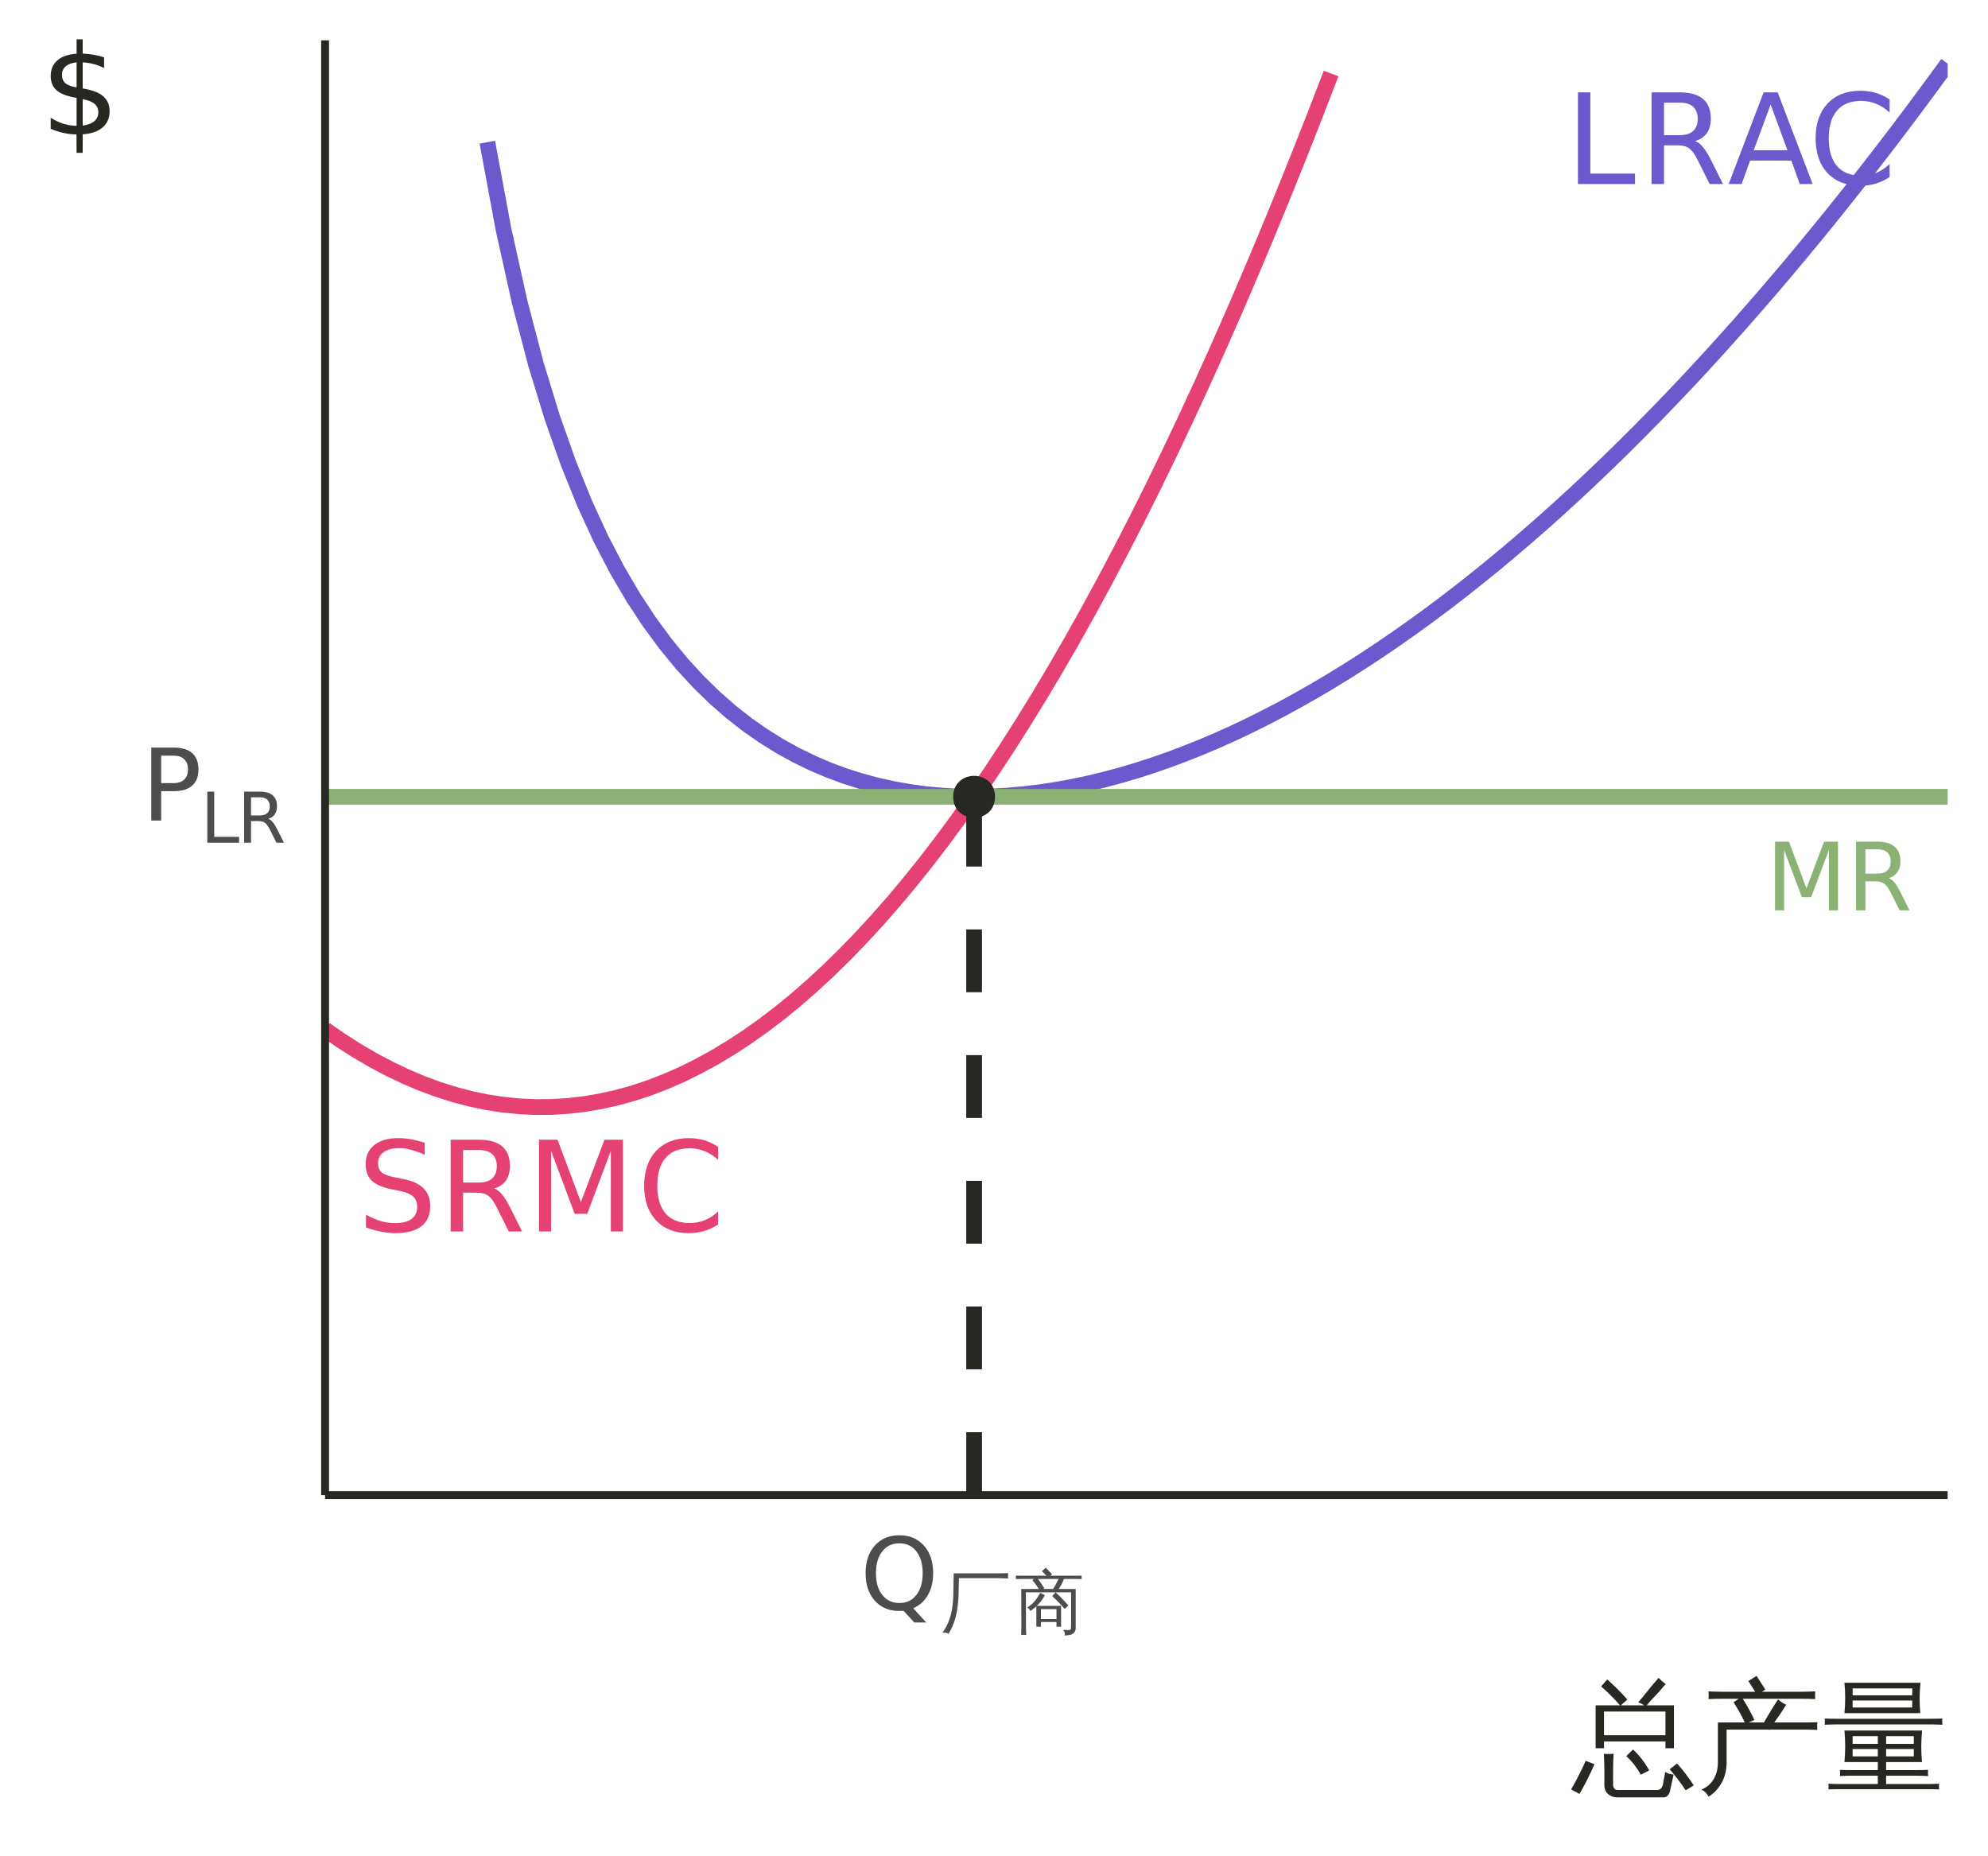
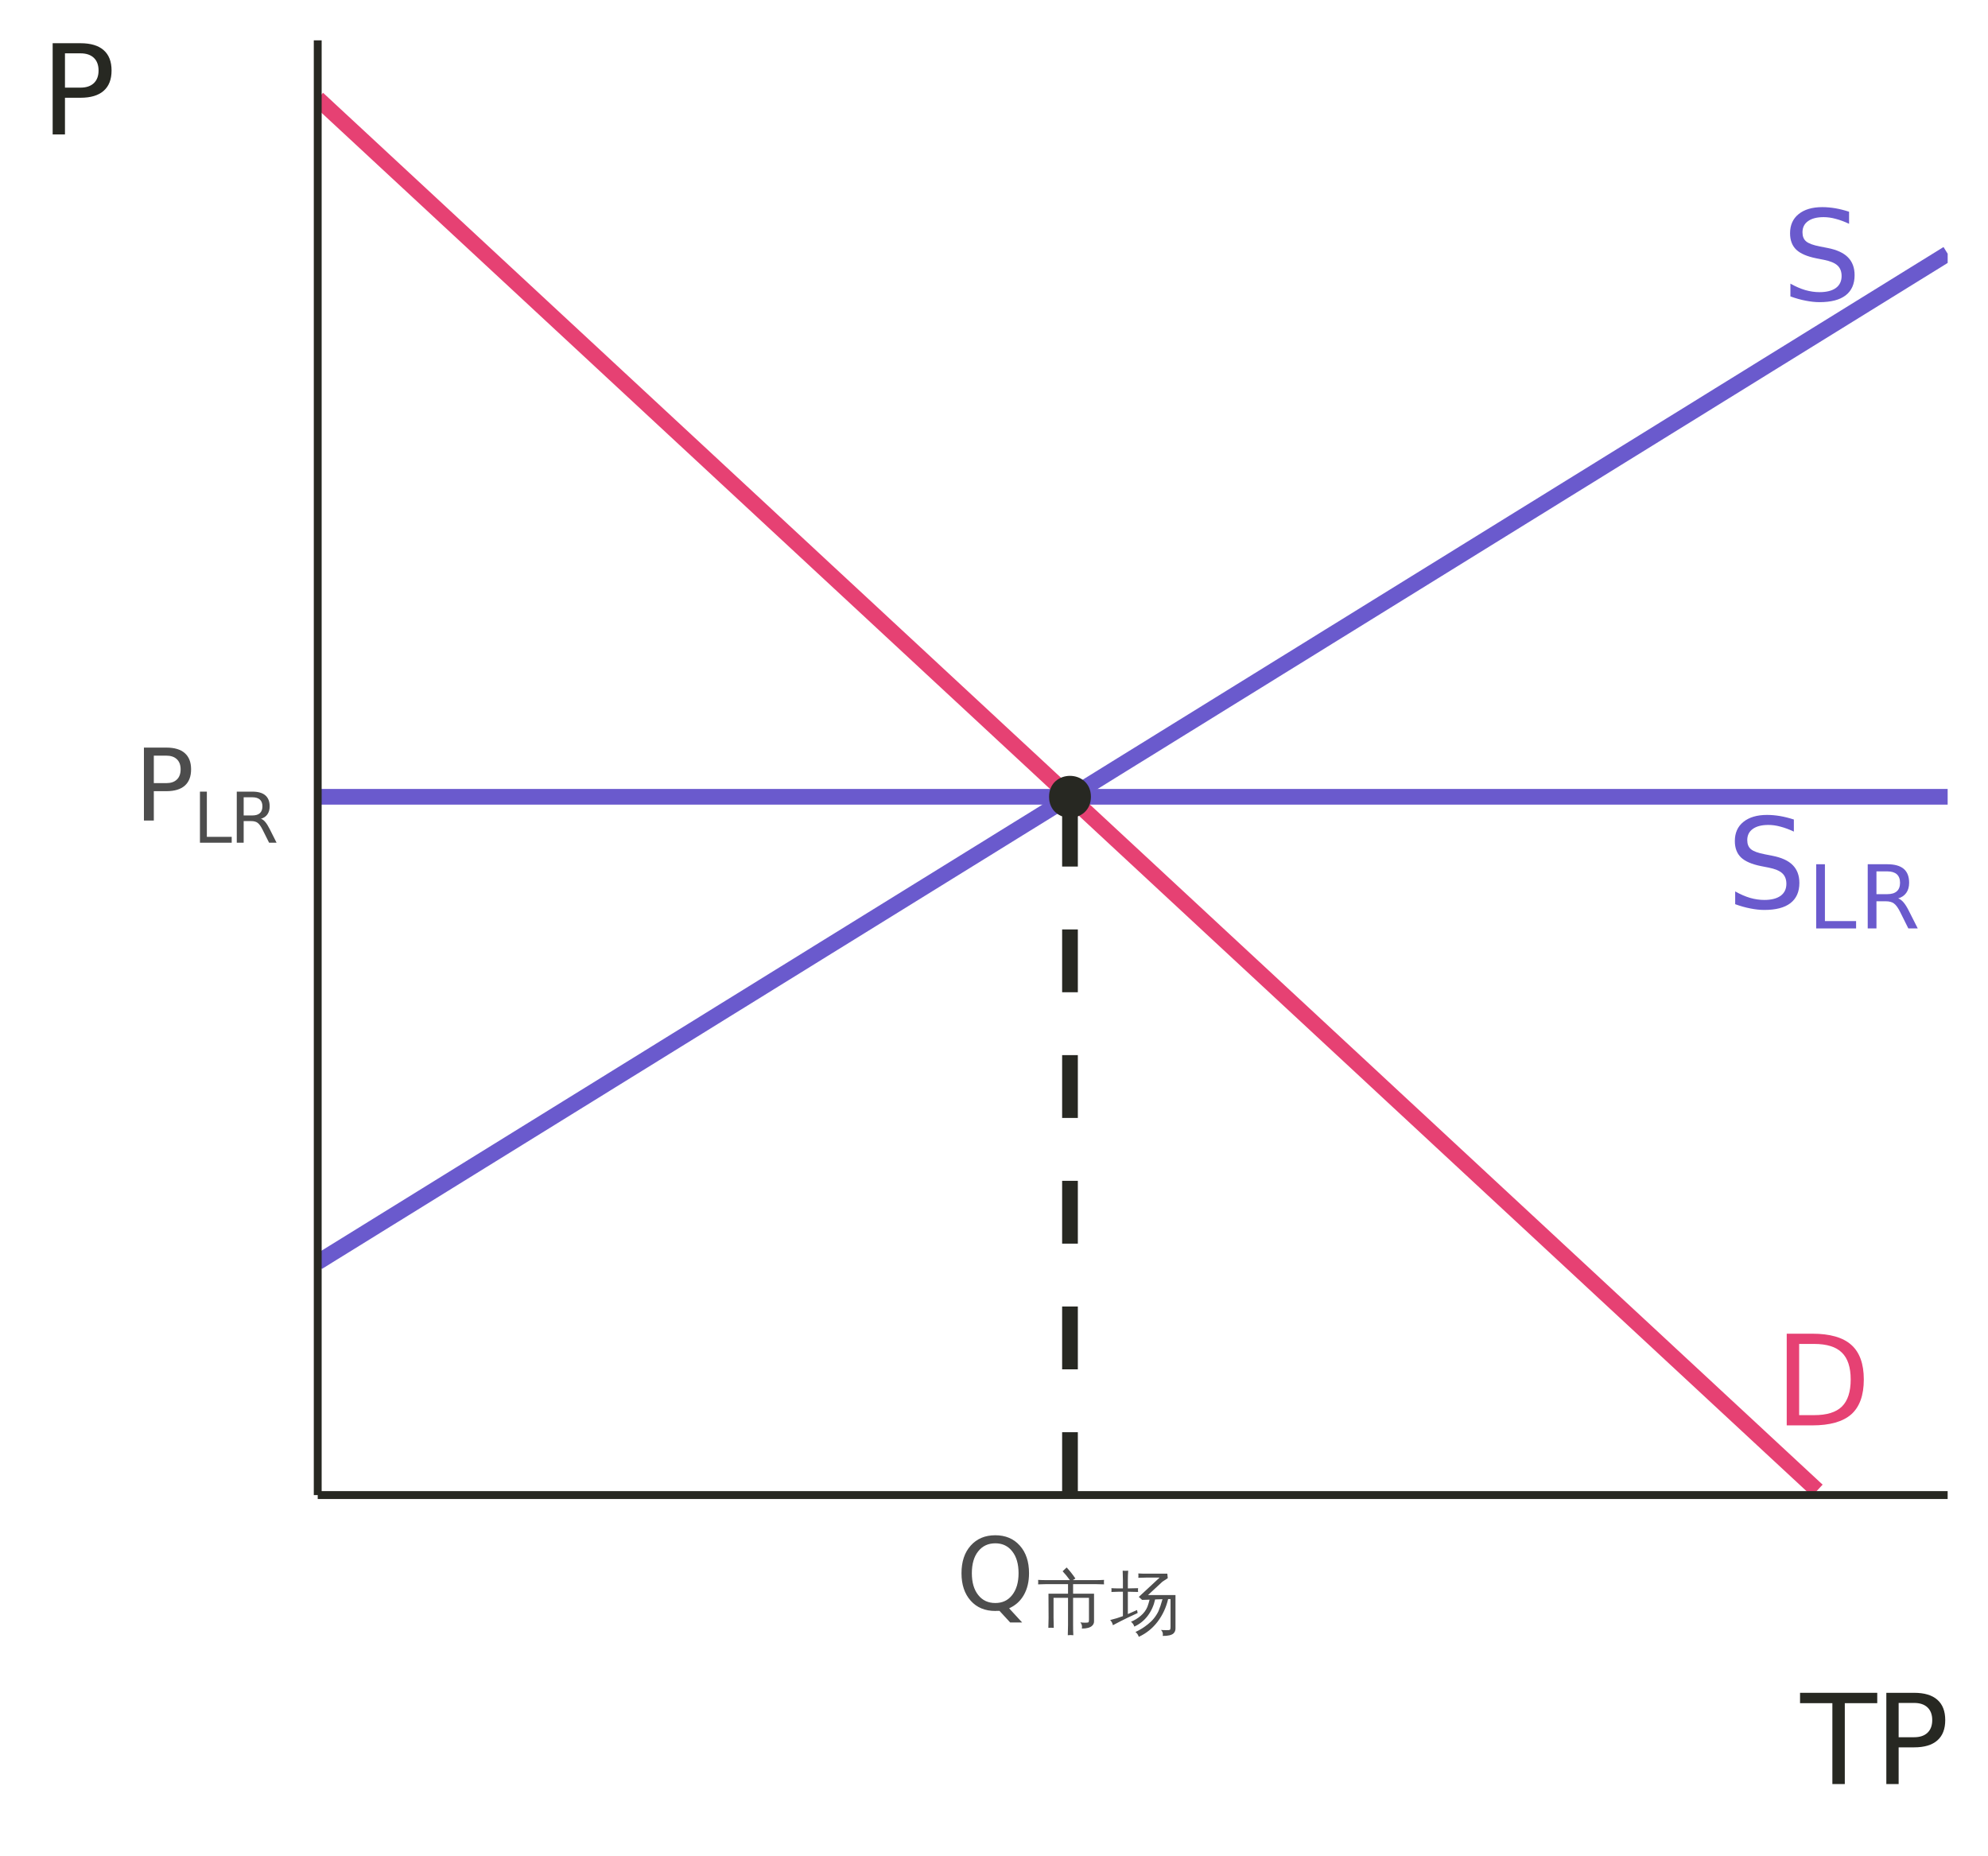
<svg xmlns="http://www.w3.org/2000/svg" xmlns:xlink="http://www.w3.org/1999/xlink" width="270" height="252" viewBox="0 0 270 252">
  <defs>
    <g>
      <g id="glyph-0-0">
        <path d="M 0.844 3.016 L 0.844 -12.047 L 9.391 -12.047 L 9.391 3.016 Z M 1.812 2.062 L 8.438 2.062 L 8.438 -11.078 L 1.812 -11.078 Z M 1.812 2.062 " />
      </g>
      <g id="glyph-0-1">
-         <path d="M 1.672 -12.453 L 3.359 -12.453 L 3.359 -1.422 L 9.422 -1.422 L 9.422 0 L 1.672 0 Z M 1.672 -12.453 " />
+         <path d="M 9.141 -12.047 L 9.141 -10.406 C 8.504 -10.707 7.898 -10.93 7.328 -11.078 C 6.766 -11.234 6.219 -11.312 5.688 -11.312 C 4.77 -11.312 4.062 -11.129 3.562 -10.766 C 3.062 -10.41 2.812 -9.906 2.812 -9.25 C 2.812 -8.707 2.977 -8.297 3.312 -8.016 C 3.645 -7.734 4.27 -7.504 5.188 -7.328 L 6.219 -7.125 C 7.469 -6.883 8.391 -6.461 8.984 -5.859 C 9.586 -5.254 9.891 -4.445 9.891 -3.438 C 9.891 -2.227 9.484 -1.312 8.672 -0.688 C 7.867 -0.07 6.688 0.234 5.125 0.234 C 4.531 0.234 3.898 0.164 3.234 0.031 C 2.578 -0.094 1.891 -0.285 1.172 -0.547 L 1.172 -2.281 C 1.859 -1.895 2.531 -1.602 3.188 -1.406 C 3.844 -1.219 4.488 -1.125 5.125 -1.125 C 6.082 -1.125 6.82 -1.312 7.344 -1.688 C 7.863 -2.07 8.125 -2.613 8.125 -3.312 C 8.125 -3.926 7.938 -4.406 7.562 -4.75 C 7.188 -5.094 6.57 -5.348 5.719 -5.516 L 4.688 -5.719 C 3.438 -5.969 2.531 -6.359 1.969 -6.891 C 1.406 -7.43 1.125 -8.176 1.125 -9.125 C 1.125 -10.227 1.508 -11.094 2.281 -11.719 C 3.062 -12.352 4.133 -12.672 5.5 -12.672 C 6.082 -12.672 6.676 -12.617 7.281 -12.516 C 7.883 -12.41 8.504 -12.254 9.141 -12.047 Z M 9.141 -12.047 " />
      </g>
      <g id="glyph-0-2">
-         <path d="M 7.578 -5.844 C 7.941 -5.719 8.289 -5.453 8.625 -5.047 C 8.969 -4.648 9.316 -4.102 9.672 -3.406 L 11.375 0 L 9.562 0 L 7.969 -3.188 C 7.562 -4.02 7.164 -4.57 6.781 -4.844 C 6.395 -5.125 5.863 -5.266 5.188 -5.266 L 3.359 -5.266 L 3.359 0 L 1.672 0 L 1.672 -12.453 L 5.484 -12.453 C 6.898 -12.453 7.957 -12.156 8.656 -11.562 C 9.363 -10.969 9.719 -10.066 9.719 -8.859 C 9.719 -8.078 9.535 -7.426 9.172 -6.906 C 8.805 -6.395 8.273 -6.039 7.578 -5.844 Z M 3.359 -11.062 L 3.359 -6.641 L 5.484 -6.641 C 6.297 -6.641 6.906 -6.828 7.312 -7.203 C 7.727 -7.578 7.938 -8.129 7.938 -8.859 C 7.938 -9.586 7.727 -10.133 7.312 -10.5 C 6.906 -10.875 6.297 -11.062 5.484 -11.062 Z M 3.359 -11.062 " />
-       </g>
-       <g id="glyph-0-3">
-         <path d="M 5.844 -10.797 L 3.547 -4.594 L 8.125 -4.594 Z M 4.891 -12.453 L 6.797 -12.453 L 11.547 0 L 9.797 0 L 8.656 -3.188 L 3.047 -3.188 L 1.906 0 L 0.141 0 Z M 4.891 -12.453 " />
-       </g>
-       <g id="glyph-0-4">
-         <path d="M 11 -11.484 L 11 -9.719 C 10.438 -10.238 9.832 -10.629 9.188 -10.891 C 8.539 -11.16 7.859 -11.297 7.141 -11.297 C 5.711 -11.297 4.617 -10.859 3.859 -9.984 C 3.109 -9.117 2.734 -7.863 2.734 -6.219 C 2.734 -4.57 3.109 -3.312 3.859 -2.438 C 4.617 -1.57 5.711 -1.141 7.141 -1.141 C 7.859 -1.141 8.539 -1.27 9.188 -1.531 C 9.832 -1.789 10.438 -2.188 11 -2.719 L 11 -0.953 C 10.406 -0.555 9.781 -0.258 9.125 -0.062 C 8.469 0.133 7.77 0.234 7.031 0.234 C 5.156 0.234 3.672 -0.336 2.578 -1.484 C 1.492 -2.641 0.953 -4.219 0.953 -6.219 C 0.953 -8.219 1.492 -9.789 2.578 -10.938 C 3.672 -12.094 5.156 -12.672 7.031 -12.672 C 7.781 -12.672 8.484 -12.57 9.141 -12.375 C 9.797 -12.176 10.414 -11.879 11 -11.484 Z M 11 -11.484 " />
-       </g>
-       <g id="glyph-0-5">
-         <path d="M 9.141 -12.047 L 9.141 -10.406 C 8.504 -10.707 7.898 -10.93 7.328 -11.078 C 6.766 -11.234 6.219 -11.312 5.688 -11.312 C 4.77 -11.312 4.062 -11.129 3.562 -10.766 C 3.062 -10.41 2.812 -9.906 2.812 -9.25 C 2.812 -8.707 2.977 -8.297 3.312 -8.016 C 3.645 -7.734 4.27 -7.504 5.188 -7.328 L 6.219 -7.125 C 7.469 -6.883 8.391 -6.461 8.984 -5.859 C 9.586 -5.254 9.891 -4.445 9.891 -3.438 C 9.891 -2.227 9.484 -1.312 8.672 -0.688 C 7.867 -0.07 6.688 0.234 5.125 0.234 C 4.531 0.234 3.898 0.164 3.234 0.031 C 2.578 -0.094 1.891 -0.285 1.172 -0.547 L 1.172 -2.281 C 1.859 -1.895 2.531 -1.602 3.188 -1.406 C 3.844 -1.219 4.488 -1.125 5.125 -1.125 C 6.082 -1.125 6.82 -1.312 7.344 -1.688 C 7.863 -2.07 8.125 -2.613 8.125 -3.312 C 8.125 -3.926 7.938 -4.406 7.562 -4.75 C 7.188 -5.094 6.57 -5.348 5.719 -5.516 L 4.688 -5.719 C 3.438 -5.969 2.531 -6.359 1.969 -6.891 C 1.406 -7.43 1.125 -8.176 1.125 -9.125 C 1.125 -10.227 1.508 -11.094 2.281 -11.719 C 3.062 -12.352 4.133 -12.672 5.5 -12.672 C 6.082 -12.672 6.676 -12.617 7.281 -12.516 C 7.883 -12.41 8.504 -12.254 9.141 -12.047 Z M 9.141 -12.047 " />
-       </g>
-       <g id="glyph-0-6">
-         <path d="M 1.672 -12.453 L 4.188 -12.453 L 7.359 -3.984 L 10.562 -12.453 L 13.062 -12.453 L 13.062 0 L 11.422 0 L 11.422 -10.938 L 8.219 -2.391 L 6.516 -2.391 L 3.312 -10.938 L 3.312 0 L 1.672 0 Z M 1.672 -12.453 " />
+         <path d="M 3.359 -11.062 L 3.359 -1.391 L 5.391 -1.391 C 7.109 -1.391 8.363 -1.773 9.156 -2.547 C 9.957 -3.328 10.359 -4.555 10.359 -6.234 C 10.359 -7.898 9.957 -9.117 9.156 -9.891 C 8.363 -10.672 7.109 -11.062 5.391 -11.062 Z M 1.672 -12.453 L 5.141 -12.453 C 7.547 -12.453 9.312 -11.945 10.438 -10.938 C 11.57 -9.938 12.141 -8.367 12.141 -6.234 C 12.141 -4.086 11.57 -2.508 10.438 -1.5 C 9.301 -0.5 7.535 0 5.141 0 L 1.672 0 Z M 1.672 -12.453 " />
      </g>
      <g id="glyph-1-0">
-         <path d="M 0.641 2.266 L 0.641 -9.016 L 7.031 -9.016 L 7.031 2.266 Z M 1.359 1.547 L 6.328 1.547 L 6.328 -8.297 L 1.359 -8.297 Z M 1.359 1.547 " />
+         <path d="M 0.594 2.109 L 0.594 -8.422 L 6.578 -8.422 L 6.578 2.109 Z M 1.266 1.453 L 5.906 1.453 L 5.906 -7.75 L 1.266 -7.75 Z M 1.266 1.453 " />
      </g>
      <g id="glyph-1-1">
-         <path d="M 1.25 -9.328 L 3.141 -9.328 L 5.516 -2.984 L 7.906 -9.328 L 9.797 -9.328 L 9.797 0 L 8.562 0 L 8.562 -8.188 L 6.156 -1.797 L 4.891 -1.797 L 2.484 -8.188 L 2.484 0 L 1.25 0 Z M 1.25 -9.328 " />
+         <path d="M 1.172 -8.719 L 2.359 -8.719 L 2.359 -1 L 6.594 -1 L 6.594 0 L 1.172 0 Z M 1.172 -8.719 " />
      </g>
      <g id="glyph-1-2">
-         <path d="M 5.688 -4.375 C 5.957 -4.281 6.219 -4.082 6.469 -3.781 C 6.727 -3.488 6.984 -3.078 7.234 -2.547 L 8.516 0 L 7.172 0 L 5.969 -2.391 C 5.664 -3.016 5.367 -3.426 5.078 -3.625 C 4.785 -3.832 4.391 -3.938 3.891 -3.938 L 2.516 -3.938 L 2.516 0 L 1.25 0 L 1.25 -9.328 L 4.109 -9.328 C 5.172 -9.328 5.961 -9.102 6.484 -8.656 C 7.016 -8.207 7.281 -7.535 7.281 -6.641 C 7.281 -6.055 7.141 -5.566 6.859 -5.172 C 6.586 -4.785 6.195 -4.52 5.688 -4.375 Z M 2.516 -8.297 L 2.516 -4.984 L 4.109 -4.984 C 4.711 -4.984 5.172 -5.125 5.484 -5.406 C 5.797 -5.688 5.953 -6.098 5.953 -6.641 C 5.953 -7.18 5.797 -7.594 5.484 -7.875 C 5.172 -8.156 4.711 -8.297 4.109 -8.297 Z M 2.516 -8.297 " />
+         <path d="M 5.312 -4.078 C 5.562 -3.992 5.805 -3.812 6.047 -3.531 C 6.285 -3.25 6.523 -2.863 6.766 -2.375 L 7.969 0 L 6.688 0 L 5.578 -2.234 C 5.285 -2.816 5.004 -3.203 4.734 -3.391 C 4.473 -3.586 4.109 -3.688 3.641 -3.688 L 2.359 -3.688 L 2.359 0 L 1.172 0 L 1.172 -8.719 L 3.828 -8.719 C 4.828 -8.719 5.57 -8.508 6.062 -8.094 C 6.551 -7.676 6.797 -7.047 6.797 -6.203 C 6.797 -5.648 6.664 -5.191 6.406 -4.828 C 6.156 -4.473 5.789 -4.223 5.312 -4.078 Z M 2.359 -7.75 L 2.359 -4.656 L 3.828 -4.656 C 4.398 -4.656 4.832 -4.785 5.125 -5.047 C 5.414 -5.305 5.562 -5.691 5.562 -6.203 C 5.562 -6.711 5.414 -7.098 5.125 -7.359 C 4.832 -7.617 4.398 -7.75 3.828 -7.75 Z M 2.359 -7.75 " />
      </g>
      <g id="glyph-2-0">
        <path d="M 0.672 2.406 L 0.672 -9.578 L 7.469 -9.578 L 7.469 2.406 Z M 1.438 1.641 L 6.719 1.641 L 6.719 -8.828 L 1.438 -8.828 Z M 1.438 1.641 " />
      </g>
      <g id="glyph-2-1">
        <path d="M 2.672 -8.812 L 2.672 -5.078 L 4.359 -5.078 C 4.984 -5.078 5.461 -5.238 5.797 -5.562 C 6.141 -5.883 6.312 -6.348 6.312 -6.953 C 6.312 -7.547 6.141 -8.004 5.797 -8.328 C 5.461 -8.648 4.984 -8.812 4.359 -8.812 Z M 1.328 -9.906 L 4.359 -9.906 C 5.473 -9.906 6.312 -9.656 6.875 -9.156 C 7.445 -8.656 7.734 -7.922 7.734 -6.953 C 7.734 -5.973 7.445 -5.234 6.875 -4.734 C 6.312 -4.234 5.473 -3.984 4.359 -3.984 L 2.672 -3.984 L 2.672 0 L 1.328 0 Z M 1.328 -9.906 " />
      </g>
      <g id="glyph-2-2">
        <path d="M 5.359 -9 C 4.379 -9 3.602 -8.633 3.031 -7.906 C 2.457 -7.188 2.172 -6.195 2.172 -4.938 C 2.172 -3.695 2.457 -2.711 3.031 -1.984 C 3.602 -1.254 4.379 -0.891 5.359 -0.891 C 6.328 -0.891 7.094 -1.254 7.656 -1.984 C 8.227 -2.711 8.516 -3.695 8.516 -4.938 C 8.516 -6.195 8.227 -7.188 7.656 -7.906 C 7.094 -8.633 6.328 -9 5.359 -9 Z M 7.234 -0.172 L 9 1.75 L 7.375 1.75 L 5.922 0.172 C 5.766 0.172 5.648 0.172 5.578 0.172 C 5.504 0.18 5.43 0.188 5.359 0.188 C 3.961 0.188 2.848 -0.273 2.016 -1.203 C 1.18 -2.141 0.766 -3.383 0.766 -4.938 C 0.766 -6.508 1.18 -7.758 2.016 -8.688 C 2.848 -9.625 3.961 -10.094 5.359 -10.094 C 6.742 -10.094 7.852 -9.625 8.688 -8.688 C 9.52 -7.758 9.938 -6.508 9.938 -4.938 C 9.938 -3.789 9.703 -2.805 9.234 -1.984 C 8.773 -1.172 8.109 -0.566 7.234 -0.172 Z M 7.234 -0.172 " />
      </g>
      <g id="glyph-3-0">
        <path d="M 0.469 1.688 L 0.469 -6.703 L 5.234 -6.703 L 5.234 1.688 Z M 1.016 1.156 L 4.703 1.156 L 4.703 -6.172 L 1.016 -6.172 Z M 1.016 1.156 " />
      </g>
      <g id="glyph-3-1">
        <path d="M 0.938 -6.938 L 1.875 -6.938 L 1.875 -0.797 L 5.25 -0.797 L 5.25 0 L 0.938 0 Z M 0.938 -6.938 " />
      </g>
      <g id="glyph-3-2">
        <path d="M 4.219 -3.25 C 4.426 -3.188 4.625 -3.039 4.812 -2.812 C 5 -2.594 5.191 -2.285 5.391 -1.891 L 6.344 0 L 5.328 0 L 4.438 -1.781 C 4.207 -2.238 3.984 -2.547 3.766 -2.703 C 3.555 -2.859 3.266 -2.938 2.891 -2.938 L 1.875 -2.938 L 1.875 0 L 0.938 0 L 0.938 -6.938 L 3.047 -6.938 C 3.836 -6.938 4.426 -6.77 4.812 -6.438 C 5.207 -6.102 5.406 -5.602 5.406 -4.938 C 5.406 -4.5 5.301 -4.133 5.094 -3.844 C 4.895 -3.562 4.602 -3.363 4.219 -3.25 Z M 1.875 -6.172 L 1.875 -3.703 L 3.047 -3.703 C 3.504 -3.703 3.848 -3.805 4.078 -4.016 C 4.305 -4.223 4.422 -4.531 4.422 -4.938 C 4.422 -5.344 4.305 -5.648 4.078 -5.859 C 3.848 -6.066 3.504 -6.172 3.047 -6.172 Z M 1.875 -6.172 " />
      </g>
      <g id="glyph-4-0">
        <path d="M 0.312 0 L 0.312 -6.344 L 2.844 -6.344 L 2.844 0 Z M 0.625 -0.312 L 2.531 -0.312 L 2.531 -6.016 L 0.625 -6.016 Z M 0.625 -0.312 " />
      </g>
      <g id="glyph-4-1">
-         <path d="M 1.688 -4.969 L 1.734 -7.266 L 7.812 -7.266 C 8.25 -7.266 8.688 -7.273 9.125 -7.297 C 9.102 -7.055 9.102 -6.816 9.125 -6.578 C 8.688 -6.598 8.25 -6.609 7.812 -6.609 L 2.438 -6.609 L 2.406 -4.938 C 2.395 -3.914 2.312 -2.953 2.156 -2.047 C 1.945 -0.91 1.566 0.086 1.016 0.953 C 0.766 0.773 0.488 0.727 0.188 0.812 C 1.02 -0.289 1.5 -1.703 1.625 -3.422 C 1.664 -3.848 1.688 -4.363 1.688 -4.969 Z M 1.688 -4.969 " />
+         <path d="M 4.953 1.141 C 4.703 1.109 4.453 1.109 4.203 1.141 C 4.223 0.68 4.234 0.219 4.234 -0.25 L 4.234 -3.938 L 2.266 -3.938 L 2.266 -1.25 C 2.273 -0.781 2.285 -0.316 2.297 0.141 C 2.055 0.117 1.812 0.117 1.562 0.141 C 1.582 -0.316 1.594 -0.773 1.594 -1.234 L 1.578 -4.5 L 4.234 -4.5 L 4.234 -5.797 L 1.297 -5.797 C 0.922 -5.797 0.547 -5.785 0.172 -5.766 C 0.191 -5.961 0.191 -6.164 0.172 -6.375 C 0.547 -6.352 0.922 -6.344 1.297 -6.344 L 4.484 -6.344 C 4.18 -6.77 3.852 -7.172 3.5 -7.547 L 4.047 -8.062 C 4.484 -7.594 4.879 -7.094 5.234 -6.562 L 4.891 -6.344 L 7.984 -6.344 C 8.367 -6.344 8.75 -6.352 9.125 -6.375 C 9.102 -6.164 9.102 -5.961 9.125 -5.766 C 8.75 -5.785 8.367 -5.797 7.984 -5.797 L 4.922 -5.797 L 4.922 -4.5 L 7.766 -4.5 L 7.766 -0.734 C 7.766 -0.492 7.672 -0.289 7.484 -0.125 C 7.223 0.113 6.766 0.234 6.109 0.234 C 6.18 -0.078 6.113 -0.359 5.906 -0.609 C 6.082 -0.578 6.297 -0.562 6.547 -0.562 C 6.805 -0.562 6.957 -0.578 7 -0.609 C 7.051 -0.648 7.078 -0.754 7.078 -0.922 L 7.078 -3.938 L 4.922 -3.938 L 4.922 -0.25 C 4.922 0.219 4.93 0.68 4.953 1.141 Z M 4.953 1.141 " />
      </g>
      <g id="glyph-4-2">
-         <path d="M 3.578 -0.016 L 2.953 -0.016 L 2.953 -2.781 C 2.703 -2.562 2.43 -2.352 2.141 -2.156 C 2.047 -2.363 1.906 -2.52 1.719 -2.625 C 2.125 -2.875 2.457 -3.156 2.719 -3.469 C 2.977 -3.781 3.234 -4.164 3.484 -4.625 C 3.68 -4.5 3.891 -4.395 4.109 -4.312 C 3.848 -3.781 3.484 -3.289 3.016 -2.844 L 6.312 -2.844 L 6.312 -0.016 L 5.688 -0.016 L 5.688 -0.656 L 3.578 -0.656 Z M 5.562 -4.688 L 1.531 -4.688 L 1.547 -0.172 C 1.547 0.254 1.555 0.68 1.578 1.109 C 1.348 1.078 1.117 1.078 0.891 1.109 C 0.91 0.68 0.922 0.254 0.922 -0.172 L 0.906 -5.141 L 3.297 -5.141 C 3.023 -5.555 2.734 -5.957 2.422 -6.344 L 2.625 -6.5 L 1.062 -6.5 C 0.77 -6.5 0.473 -6.492 0.172 -6.484 C 0.18 -6.641 0.18 -6.797 0.172 -6.953 C 0.473 -6.941 0.77 -6.938 1.062 -6.938 L 4.328 -6.938 L 3.719 -7.562 L 4.234 -8.031 L 5.078 -7.156 L 4.875 -6.938 L 8.219 -6.938 C 8.52 -6.938 8.816 -6.941 9.109 -6.953 C 9.098 -6.797 9.098 -6.641 9.109 -6.484 C 8.816 -6.492 8.52 -6.5 8.219 -6.5 L 6.688 -6.5 C 6.562 -6.094 6.328 -5.641 5.984 -5.141 L 8.297 -5.141 L 8.297 0.172 C 8.297 0.836 7.812 1.172 6.844 1.172 L 6.797 1.172 C 6.859 0.891 6.789 0.633 6.594 0.406 C 6.758 0.426 6.957 0.438 7.188 0.438 C 7.414 0.445 7.551 0.426 7.594 0.375 C 7.645 0.332 7.672 0.18 7.672 -0.078 L 7.672 -4.688 L 5.672 -4.688 L 5.625 -4.625 C 6.219 -4.082 6.781 -3.508 7.312 -2.906 L 6.797 -2.438 C 6.266 -3.051 5.703 -3.629 5.109 -4.172 L 5.578 -4.688 Z M 5.688 -2.406 L 3.578 -2.406 L 3.578 -1.062 L 5.688 -1.062 Z M 5.234 -5.141 C 5.461 -5.484 5.707 -5.938 5.969 -6.5 L 3.172 -6.5 C 3.484 -6.102 3.77 -5.68 4.031 -5.234 L 3.859 -5.141 Z M 5.234 -5.141 " />
+         <path d="M 4.875 -6.688 C 4.508 -6.688 4.145 -6.676 3.781 -6.656 C 3.801 -6.852 3.801 -7.051 3.781 -7.25 C 4.145 -7.227 4.508 -7.219 4.875 -7.219 L 7.719 -7.219 L 7.781 -6.609 L 7.047 -6.125 L 5.094 -4.312 L 8.828 -4.312 L 8.828 0.234 C 8.828 0.504 8.734 0.727 8.547 0.906 C 8.285 1.133 7.801 1.242 7.094 1.234 C 7.164 0.922 7.086 0.648 6.859 0.422 C 7.066 0.441 7.305 0.453 7.578 0.453 C 7.859 0.461 8.023 0.441 8.078 0.391 C 8.129 0.348 8.156 0.223 8.156 0.016 L 8.156 -3.766 L 7.828 -3.766 C 7.566 -2.641 7.094 -1.617 6.406 -0.703 C 5.719 0.203 4.863 0.891 3.844 1.359 C 3.758 1.086 3.609 0.867 3.391 0.703 C 4.004 0.422 4.57 0.066 5.094 -0.359 C 5.695 -0.828 6.172 -1.414 6.516 -2.125 C 6.703 -2.562 6.883 -3.102 7.062 -3.75 L 6.062 -3.719 C 5.883 -2.895 5.551 -2.156 5.062 -1.5 C 4.57 -0.852 3.961 -0.363 3.234 -0.031 C 3.16 -0.301 3.008 -0.52 2.781 -0.688 C 3.25 -0.875 3.691 -1.145 4.109 -1.5 C 4.523 -1.852 4.828 -2.258 5.016 -2.719 C 5.109 -2.969 5.207 -3.289 5.312 -3.688 L 4.297 -3.656 L 3.844 -4.062 L 6.672 -6.688 Z M -0.047 -0.922 C 0.555 -1.066 1.133 -1.242 1.688 -1.453 L 1.688 -4.766 L 1.125 -4.766 C 0.789 -4.766 0.457 -4.754 0.125 -4.734 C 0.145 -4.898 0.145 -5.07 0.125 -5.25 C 0.457 -5.227 0.789 -5.219 1.125 -5.219 L 1.688 -5.219 L 1.688 -6.344 C 1.688 -6.77 1.676 -7.195 1.656 -7.625 C 1.906 -7.602 2.156 -7.602 2.406 -7.625 C 2.375 -7.195 2.359 -6.77 2.359 -6.344 L 2.359 -5.219 L 3.75 -5.25 C 3.727 -5.07 3.727 -4.898 3.75 -4.734 L 2.359 -4.766 L 2.359 -1.734 L 3.609 -2.281 L 3.688 -1.875 C 2.645 -1.395 1.875 -1.023 1.375 -0.766 L 0.328 -0.219 C 0.266 -0.508 0.141 -0.742 -0.047 -0.922 Z M -0.047 -0.922 " />
      </g>
      <g id="glyph-5-0">
-         <path d="M 0.562 0 L 0.562 -11.328 L 5.078 -11.328 L 5.078 0 Z M 1.125 -0.562 L 4.516 -0.562 L 4.516 -10.766 L 1.125 -10.766 Z M 1.125 -0.562 " />
+         <path d="M 0.844 3 L 0.844 -11.984 L 9.344 -11.984 L 9.344 3 Z M 1.797 2.062 L 8.406 2.062 L 8.406 -11.031 L 1.797 -11.031 Z M 1.797 2.062 " />
      </g>
      <g id="glyph-5-1">
-         <path d="M 4.328 -4.453 L 3.188 -4.453 L 3.188 -10.281 L 6.5 -10.281 C 5.707 -11.195 4.852 -12.051 3.938 -12.844 L 4.766 -13.797 C 5.734 -12.941 6.645 -12.031 7.5 -11.062 L 6.609 -10.281 L 9.766 -10.281 C 9.523 -10.477 9.258 -10.609 8.969 -10.672 L 9.75 -11.609 C 10.414 -12.441 10.758 -12.867 10.781 -12.891 L 11.75 -14.016 C 12.039 -13.703 12.359 -13.422 12.703 -13.172 L 11.734 -12.047 L 10.625 -10.859 L 10.125 -10.281 L 13.828 -10.281 L 13.828 -4.453 L 12.672 -4.453 L 12.672 -5.375 L 4.328 -5.375 Z M 12.672 -9.438 L 4.328 -9.438 L 4.328 -6.219 L 12.672 -6.219 Z M 15.422 1.266 C 14.754 0.254 14.031 -0.695 13.25 -1.594 L 14.25 -2.391 C 15.07 -1.461 15.828 -0.469 16.516 0.594 Z M 9.328 -0.859 C 8.797 -1.816 8.141 -2.66 7.359 -3.391 L 8.266 -4.281 C 9.141 -3.469 9.875 -2.52 10.469 -1.438 Z M 12.641 -1.234 C 12.953 -1.035 13.332 -0.914 13.781 -0.875 L 13.297 1.328 C 13.254 1.578 13.156 1.785 13 1.953 C 12.844 2.129 12.656 2.219 12.438 2.219 L 6.125 2.219 C 5.625 2.219 5.207 2.066 4.875 1.766 C 4.539 1.461 4.375 1.055 4.375 0.547 L 4.375 -1.391 C 4.375 -2.172 4.352 -2.941 4.312 -3.703 C 4.75 -3.66 5.188 -3.66 5.625 -3.703 C 5.582 -2.941 5.562 -2.172 5.562 -1.391 L 5.562 0.547 C 5.562 0.723 5.613 0.879 5.719 1.016 C 5.832 1.148 5.973 1.219 6.141 1.219 L 11.594 1.219 C 11.781 1.219 11.938 1.145 12.062 1 C 12.195 0.863 12.285 0.691 12.328 0.484 Z M -0.141 1.141 C 0.586 -0.109 1.25 -1.406 1.844 -2.75 L 3.031 -2.281 C 2.426 -0.883 1.75 0.457 1 1.75 Z M -0.141 1.141 " />
+         <path d="M -0.047 -12.391 L 10.438 -12.391 L 10.438 -10.984 L 6.031 -10.984 L 6.031 0 L 4.344 0 L 4.344 -10.984 L -0.047 -10.984 Z M -0.047 -12.391 " />
      </g>
      <g id="glyph-5-2">
-         <path d="M 2.797 -2.609 L 2.797 -7.953 L 6.453 -7.953 C 6.004 -8.898 5.492 -9.816 4.922 -10.703 L 5.625 -11.172 L 3.453 -11.172 C 2.805 -11.172 2.16 -11.156 1.516 -11.125 C 1.555 -11.477 1.555 -11.828 1.516 -12.172 C 2.16 -12.141 2.805 -12.125 3.453 -12.125 L 7.859 -12.125 L 6.938 -13.578 L 8.047 -14.281 L 9.234 -12.422 L 8.766 -12.125 L 14.094 -12.125 C 14.738 -12.125 15.379 -12.141 16.016 -12.172 C 15.984 -11.828 15.984 -11.477 16.016 -11.125 C 15.379 -11.156 14.738 -11.172 14.094 -11.172 L 6.172 -11.172 C 6.766 -10.242 7.289 -9.285 7.75 -8.297 L 6.984 -7.953 L 9.047 -7.953 L 10.156 -9.828 L 10.953 -11.078 C 11.297 -10.797 11.664 -10.555 12.062 -10.359 C 11.812 -9.941 11.547 -9.523 11.266 -9.109 L 10.453 -7.953 L 14.359 -7.953 C 15.016 -7.953 15.66 -7.961 16.297 -7.984 C 16.266 -7.641 16.266 -7.289 16.297 -6.938 C 15.66 -6.969 15.016 -6.984 14.359 -6.984 L 9.844 -6.984 L 9.797 -6.922 C 9.773 -6.941 9.75 -6.961 9.719 -6.984 L 3.984 -6.984 L 3.984 -2.609 C 3.984 -1.523 3.758 -0.582 3.312 0.219 C 2.863 1.031 2.27 1.664 1.531 2.125 C 1.32 1.688 0.992 1.363 0.547 1.156 C 1.242 0.895 1.789 0.441 2.188 -0.203 C 2.594 -0.848 2.797 -1.648 2.797 -2.609 Z M 2.797 -2.609 " />
-       </g>
-       <g id="glyph-5-3">
-         <path d="M 15.844 0.359 C 15.801 0.617 15.801 0.879 15.844 1.141 C 15.363 1.117 14.883 1.109 14.406 1.109 L 2.219 1.109 C 1.75 1.109 1.281 1.117 0.812 1.141 C 0.832 0.879 0.832 0.617 0.812 0.359 C 1.281 0.391 1.75 0.406 2.219 0.406 L 7.516 0.406 L 7.516 -0.719 L 3.938 -0.719 C 3.414 -0.719 2.895 -0.703 2.375 -0.672 C 2.406 -0.953 2.406 -1.234 2.375 -1.516 C 2.895 -1.492 3.414 -1.484 3.938 -1.484 L 7.516 -1.484 L 7.516 -2.578 L 2.984 -2.578 C 3.117 -4.004 3.117 -5.43 2.984 -6.859 L 13.531 -6.859 C 13.383 -5.43 13.379 -4.004 13.516 -2.578 L 8.641 -2.578 L 8.641 -1.484 L 12.797 -1.484 C 13.316 -1.484 13.832 -1.492 14.344 -1.516 C 14.32 -1.234 14.32 -0.953 14.344 -0.672 C 13.832 -0.703 13.316 -0.719 12.797 -0.719 L 8.641 -0.719 L 8.641 0.406 L 14.406 0.406 C 14.883 0.406 15.363 0.391 15.844 0.359 Z M 16.281 -8.484 C 16.258 -8.203 16.258 -7.922 16.281 -7.641 C 15.77 -7.672 15.258 -7.688 14.75 -7.688 L 1.859 -7.688 C 1.336 -7.688 0.82 -7.672 0.312 -7.641 C 0.332 -7.922 0.332 -8.203 0.312 -8.484 C 0.832 -8.461 1.348 -8.453 1.859 -8.453 L 14.75 -8.453 C 15.25 -8.453 15.758 -8.461 16.281 -8.484 Z M 2.984 -9.219 C 3.117 -10.602 3.117 -11.977 2.984 -13.344 L 13.312 -13.344 C 13.164 -11.977 13.156 -10.602 13.281 -9.219 Z M 8.641 -5.047 L 12.406 -5.047 L 12.406 -6.094 L 8.641 -6.094 Z M 7.516 -5.047 L 7.516 -6.094 L 4.094 -6.094 L 4.094 -5.047 Z M 8.641 -4.344 L 8.641 -3.344 L 12.406 -3.344 L 12.406 -4.344 Z M 7.516 -4.344 L 4.094 -4.344 L 4.094 -3.344 L 7.516 -3.344 Z M 4.094 -12.578 L 4.094 -11.641 L 12.188 -11.641 L 12.203 -12.578 Z M 4.094 -10.938 L 4.094 -9.984 L 12.188 -9.984 L 12.188 -10.938 Z M 4.094 -10.938 " />
-       </g>
-       <g id="glyph-6-0">
-         <path d="M 0.844 3 L 0.844 -11.984 L 9.344 -11.984 L 9.344 3 Z M 1.797 2.062 L 8.406 2.062 L 8.406 -11.031 L 1.797 -11.031 Z M 1.797 2.062 " />
-       </g>
-       <g id="glyph-6-1">
-         <path d="M 5.75 2.5 L 4.922 2.5 L 4.906 0 C 4.32 -0.008 3.738 -0.078 3.156 -0.203 C 2.582 -0.328 2 -0.516 1.406 -0.766 L 1.406 -2.266 C 1.977 -1.91 2.551 -1.641 3.125 -1.453 C 3.707 -1.273 4.305 -1.18 4.922 -1.172 L 4.922 -4.969 C 3.691 -5.164 2.797 -5.5 2.234 -5.969 C 1.68 -6.445 1.406 -7.102 1.406 -7.938 C 1.406 -8.832 1.707 -9.539 2.312 -10.062 C 2.914 -10.582 3.785 -10.883 4.922 -10.969 L 4.922 -12.922 L 5.75 -12.922 L 5.75 -10.984 C 6.258 -10.961 6.754 -10.91 7.234 -10.828 C 7.711 -10.742 8.188 -10.625 8.656 -10.469 L 8.656 -9.016 C 8.188 -9.254 7.711 -9.438 7.234 -9.562 C 6.754 -9.688 6.258 -9.758 5.75 -9.781 L 5.75 -6.25 C 7 -6.051 7.922 -5.703 8.516 -5.203 C 9.109 -4.703 9.406 -4.02 9.406 -3.156 C 9.406 -2.227 9.086 -1.492 8.453 -0.953 C 7.828 -0.41 6.926 -0.098 5.75 -0.016 Z M 4.922 -6.391 L 4.922 -9.797 C 4.273 -9.723 3.781 -9.539 3.438 -9.25 C 3.102 -8.957 2.938 -8.566 2.938 -8.078 C 2.938 -7.598 3.094 -7.223 3.406 -6.953 C 3.719 -6.691 4.223 -6.504 4.922 -6.391 Z M 5.75 -4.797 L 5.75 -1.203 C 6.445 -1.297 6.973 -1.492 7.328 -1.797 C 7.691 -2.109 7.875 -2.508 7.875 -3 C 7.875 -3.488 7.703 -3.875 7.359 -4.156 C 7.016 -4.445 6.477 -4.66 5.75 -4.797 Z M 5.75 -4.797 " />
+         <path d="M 3.344 -11.016 L 3.344 -6.359 L 5.453 -6.359 C 6.234 -6.359 6.836 -6.562 7.266 -6.969 C 7.691 -7.375 7.906 -7.945 7.906 -8.688 C 7.906 -9.426 7.691 -10 7.266 -10.406 C 6.836 -10.812 6.234 -11.016 5.453 -11.016 Z M 1.672 -12.391 L 5.453 -12.391 C 6.836 -12.391 7.883 -12.078 8.594 -11.453 C 9.312 -10.828 9.672 -9.906 9.672 -8.688 C 9.672 -7.469 9.312 -6.547 8.594 -5.922 C 7.883 -5.297 6.836 -4.984 5.453 -4.984 L 3.344 -4.984 L 3.344 0 L 1.672 0 Z M 1.672 -12.391 " />
      </g>
    </g>
    <clipPath id="clip-0">
-       <path clip-rule="nonzero" d="M 65 7 L 264.523 7 L 264.523 110 L 65 110 Z M 65 7 " />
+       <path clip-rule="nonzero" d="M 43.152 33 L 264.523 33 L 264.523 173 L 43.152 173 Z M 43.152 33 " />
    </clipPath>
    <clipPath id="clip-1">
-       <path clip-rule="nonzero" d="M 44.152 8 L 182 8 L 182 152 L 44.152 152 Z M 44.152 8 " />
+       <path clip-rule="nonzero" d="M 43.152 107 L 264.523 107 L 264.523 110 L 43.152 110 Z M 43.152 107 " />
    </clipPath>
    <clipPath id="clip-2">
-       <path clip-rule="nonzero" d="M 44.152 107 L 264.523 107 L 264.523 110 L 44.152 110 Z M 44.152 107 " />
+       <path clip-rule="nonzero" d="M 43.152 12 L 248 12 L 248 203.051 L 43.152 203.051 Z M 43.152 12 " />
    </clipPath>
    <clipPath id="clip-3">
-       <path clip-rule="nonzero" d="M 131 107 L 134 107 L 134 203.051 L 131 203.051 Z M 131 107 " />
+       <path clip-rule="nonzero" d="M 144 107 L 147 107 L 147 203.051 L 144 203.051 Z M 144 107 " />
    </clipPath>
  </defs>
  <rect x="-27" y="-25.2" width="324" height="302.4" fill="rgb(100%, 100%, 100%)" fill-opacity="1" />
  <g clip-path="url(#clip-0)">
-     <path fill="none" stroke-width="2.134" stroke-linecap="butt" stroke-linejoin="round" stroke="rgb(41.569%, 35.294%, 80.392%)" stroke-opacity="1" stroke-miterlimit="10" d="M 66.188 19.309 L 68.391 31.18 L 70.594 41.094 L 72.797 49.496 L 75.004 56.699 L 77.207 62.938 L 79.41 68.387 L 81.613 73.172 L 83.816 77.402 L 86.02 81.16 L 88.227 84.508 L 90.43 87.5 L 92.633 90.176 L 94.836 92.574 L 97.039 94.727 L 99.242 96.656 L 101.445 98.387 L 103.652 99.93 L 105.855 101.305 L 108.059 102.527 L 110.262 103.605 L 112.465 104.551 L 114.668 105.371 L 116.871 106.074 L 119.078 106.668 L 121.281 107.156 L 123.484 107.547 L 125.688 107.848 L 127.891 108.055 L 130.094 108.176 L 132.297 108.215 L 134.504 108.176 L 136.707 108.062 L 138.91 107.871 L 141.113 107.613 L 143.316 107.281 L 145.52 106.887 L 147.723 106.422 L 149.93 105.898 L 152.133 105.309 L 154.336 104.66 L 156.539 103.949 L 158.742 103.184 L 160.945 102.355 L 163.152 101.477 L 165.355 100.539 L 167.559 99.547 L 169.762 98.5 L 171.965 97.398 L 174.168 96.25 L 176.371 95.043 L 178.578 93.789 L 180.781 92.484 L 182.984 91.129 L 185.188 89.723 L 187.391 88.27 L 189.594 86.766 L 191.797 85.215 L 194.004 83.613 L 196.207 81.969 L 198.41 80.273 L 200.613 78.531 L 202.816 76.746 L 205.02 74.91 L 207.223 73.031 L 209.43 71.105 L 211.633 69.133 L 213.836 67.117 L 216.039 65.055 L 218.242 62.949 L 220.445 60.801 L 222.648 58.605 L 224.855 56.363 L 227.059 54.078 L 229.262 51.754 L 231.465 49.379 L 233.668 46.965 L 235.871 44.508 L 238.074 42.004 L 240.281 39.461 L 242.484 36.871 L 244.688 34.238 L 246.891 31.566 L 249.094 28.848 L 251.297 26.09 L 253.504 23.285 L 255.707 20.441 L 257.91 17.555 L 260.113 14.625 L 262.316 11.652 L 264.52 8.641 " />
+     <path fill="none" stroke-width="2.134" stroke-linecap="butt" stroke-linejoin="round" stroke="rgb(41.569%, 35.294%, 80.392%)" stroke-opacity="1" stroke-miterlimit="10" d="M 43.152 171.438 L 45.363 170.066 L 47.578 168.699 L 49.793 167.328 L 52.004 165.957 L 54.219 164.59 L 58.648 161.848 L 60.859 160.48 L 65.289 157.738 L 67.5 156.371 L 71.93 153.629 L 74.141 152.262 L 78.57 149.52 L 80.785 148.152 L 82.996 146.781 L 85.211 145.41 L 87.426 144.043 L 89.637 142.672 L 91.852 141.301 L 94.066 139.934 L 96.281 138.562 L 98.492 137.191 L 100.707 135.824 L 102.922 134.453 L 105.133 133.082 L 107.348 131.715 L 109.562 130.344 L 111.773 128.973 L 113.988 127.605 L 118.418 124.863 L 120.629 123.496 L 125.059 120.754 L 127.27 119.387 L 131.699 116.645 L 133.914 115.277 L 136.125 113.906 L 138.34 112.535 L 140.555 111.168 L 142.766 109.797 L 144.98 108.426 L 147.195 107.059 L 149.41 105.688 L 151.621 104.316 L 153.836 102.945 L 156.051 101.578 L 158.262 100.207 L 160.477 98.836 L 162.691 97.469 L 164.902 96.098 L 167.117 94.727 L 169.332 93.359 L 171.547 91.988 L 173.758 90.617 L 175.973 89.25 L 178.188 87.879 L 180.398 86.508 L 182.613 85.141 L 187.043 82.398 L 189.254 81.031 L 193.684 78.289 L 195.895 76.922 L 200.324 74.18 L 202.535 72.812 L 206.965 70.07 L 209.18 68.703 L 211.391 67.332 L 213.605 65.961 L 215.82 64.594 L 218.031 63.223 L 220.246 61.852 L 222.461 60.484 L 224.676 59.113 L 226.887 57.742 L 229.102 56.375 L 231.316 55.004 L 233.527 53.633 L 235.742 52.266 L 237.957 50.895 L 240.168 49.523 L 242.383 48.156 L 246.812 45.414 L 249.023 44.047 L 253.453 41.305 L 255.664 39.938 L 260.094 37.195 L 262.309 35.828 L 264.52 34.457 " />
  </g>
  <g fill="rgb(41.569%, 35.294%, 80.392%)" fill-opacity="1">
-     <use xlink:href="#glyph-0-1" x="212.637" y="24.998" />
-     <use xlink:href="#glyph-0-2" x="222.637" y="24.998" />
-     <use xlink:href="#glyph-0-3" x="234.637" y="24.998" />
-     <use xlink:href="#glyph-0-4" x="245.637" y="24.998" />
+     <use xlink:href="#glyph-0-1" x="241.992" y="40.803" />
  </g>
  <g clip-path="url(#clip-1)">
-     <path fill="none" stroke-width="2.134" stroke-linecap="butt" stroke-linejoin="round" stroke="rgb(90.196%, 25.49%, 45.098%)" stroke-opacity="1" stroke-miterlimit="10" d="M 44.152 139.828 L 46.355 141.348 L 48.559 142.75 L 50.762 144.035 L 52.965 145.199 L 55.168 146.246 L 57.371 147.176 L 59.578 147.988 L 61.781 148.68 L 63.984 149.25 L 66.188 149.707 L 68.391 150.043 L 70.594 150.258 L 72.797 150.359 L 75.004 150.336 L 77.207 150.199 L 79.41 149.941 L 81.613 149.566 L 83.816 149.074 L 86.02 148.461 L 88.227 147.73 L 90.43 146.879 L 92.633 145.914 L 94.836 144.824 L 97.039 143.621 L 99.242 142.297 L 101.445 140.855 L 103.652 139.293 L 105.855 137.613 L 108.059 135.816 L 110.262 133.898 L 112.465 131.863 L 114.668 129.711 L 116.871 127.438 L 119.078 125.047 L 121.281 122.539 L 123.484 119.91 L 125.688 117.164 L 127.891 114.301 L 130.094 111.316 L 132.297 108.215 L 134.504 104.996 L 136.707 101.656 L 138.91 98.199 L 141.113 94.621 L 143.316 90.93 L 145.52 87.117 L 147.723 83.184 L 149.93 79.133 L 152.133 74.965 L 154.336 70.676 L 156.539 66.273 L 158.742 61.746 L 160.945 57.105 L 163.152 52.344 L 165.355 47.465 L 167.559 42.465 L 169.762 37.348 L 171.965 32.113 L 174.168 26.758 L 176.371 21.285 L 178.578 15.695 L 180.781 9.984 " />
+     <path fill="none" stroke-width="2.134" stroke-linecap="butt" stroke-linejoin="round" stroke="rgb(41.569%, 35.294%, 80.392%)" stroke-opacity="1" stroke-miterlimit="10" d="M 43.152 108.215 L 264.52 108.215 " />
+   </g>
+   <g fill="rgb(41.569%, 35.294%, 80.392%)" fill-opacity="1">
+     <use xlink:href="#glyph-0-1" x="234.492" y="123.35" />
+   </g>
+   <g fill="rgb(41.569%, 35.294%, 80.392%)" fill-opacity="1">
+     <use xlink:href="#glyph-1-1" x="245.492" y="126.096" />
+   </g>
+   <g fill="rgb(41.569%, 35.294%, 80.392%)" fill-opacity="1">
+     <use xlink:href="#glyph-1-2" x="252.492" y="126.096" />
+   </g>
+   <g clip-path="url(#clip-2)">
+     <path fill="none" stroke-width="2.134" stroke-linecap="butt" stroke-linejoin="round" stroke="rgb(90.196%, 25.49%, 45.098%)" stroke-opacity="1" stroke-miterlimit="10" d="M 43.152 13.383 L 45.363 15.438 L 49.793 19.547 L 52.004 21.602 L 58.648 27.766 L 60.859 29.82 L 65.289 33.93 L 67.5 35.984 L 71.93 40.094 L 74.141 42.148 L 80.785 48.312 L 82.996 50.367 L 87.426 54.477 L 89.637 56.531 L 96.281 62.695 L 98.492 64.75 L 102.922 68.859 L 105.133 70.914 L 109.562 75.023 L 111.773 77.078 L 118.418 83.242 L 120.629 85.297 L 125.059 89.406 L 127.27 91.461 L 133.914 97.625 L 136.125 99.68 L 140.555 103.789 L 142.766 105.844 L 149.41 112.008 L 151.621 114.062 L 156.051 118.172 L 158.262 120.227 L 162.691 124.336 L 164.902 126.391 L 171.547 132.555 L 173.758 134.609 L 178.188 138.719 L 180.398 140.773 L 184.828 144.883 L 187.043 146.941 L 189.254 148.996 L 193.684 153.105 L 195.895 155.16 L 200.324 159.27 L 202.535 161.324 L 209.18 167.488 L 211.391 169.543 L 215.82 173.652 L 218.031 175.707 L 224.676 181.871 L 226.887 183.926 L 231.316 188.035 L 233.527 190.09 L 237.957 194.199 L 240.168 196.254 L 246.812 202.418 " />
  </g>
  <g fill="rgb(90.196%, 25.49%, 45.098%)" fill-opacity="1">
-     <use xlink:href="#glyph-0-5" x="48.535" y="167.248" />
-     <use xlink:href="#glyph-0-2" x="59.535" y="167.248" />
-     <use xlink:href="#glyph-0-6" x="71.535" y="167.248" />
-     <use xlink:href="#glyph-0-4" x="86.535" y="167.248" />
+     <use xlink:href="#glyph-0-2" x="240.992" y="193.588" />
  </g>
-   <g clip-path="url(#clip-2)">
-     <path fill="none" stroke-width="2.134" stroke-linecap="butt" stroke-linejoin="round" stroke="rgb(54.51%, 69.412%, 45.49%)" stroke-opacity="1" stroke-miterlimit="10" d="M 44.152 108.215 L 264.52 108.215 " />
+   <path fill-rule="nonzero" fill="rgb(15.294%, 15.686%, 13.333%)" fill-opacity="1" stroke-width="0.709" stroke-linecap="round" stroke-linejoin="round" stroke="rgb(15.294%, 15.686%, 13.333%)" stroke-opacity="1" stroke-miterlimit="10" d="M 147.809 108.215 C 147.809 111.535 142.832 111.535 142.832 108.215 C 142.832 104.898 147.809 104.898 147.809 108.215 " />
+   <g clip-path="url(#clip-3)">
+     <path fill="none" stroke-width="2.134" stroke-linecap="butt" stroke-linejoin="round" stroke="rgb(15.294%, 15.686%, 13.333%)" stroke-opacity="1" stroke-dasharray="8.536 8.536" stroke-miterlimit="10" d="M 145.32 203.051 L 145.32 108.215 " />
  </g>
-   <g fill="rgb(54.51%, 69.412%, 45.49%)" fill-opacity="1">
-     <use xlink:href="#glyph-1-1" x="239.828" y="123.639" />
-     <use xlink:href="#glyph-1-2" x="250.828" y="123.639" />
-   </g>
-   <path fill-rule="nonzero" fill="rgb(15.294%, 15.686%, 13.333%)" fill-opacity="1" stroke-width="0.709" stroke-linecap="round" stroke-linejoin="round" stroke="rgb(15.294%, 15.686%, 13.333%)" stroke-opacity="1" stroke-miterlimit="10" d="M 134.785 108.215 C 134.785 111.535 129.809 111.535 129.809 108.215 C 129.809 104.898 134.785 104.898 134.785 108.215 " />
-   <g clip-path="url(#clip-3)">
-     <path fill="none" stroke-width="2.134" stroke-linecap="butt" stroke-linejoin="round" stroke="rgb(15.294%, 15.686%, 13.333%)" stroke-opacity="1" stroke-dasharray="8.536 8.536" stroke-miterlimit="10" d="M 132.297 203.051 L 132.297 108.215 " />
-   </g>
-   <path fill="none" stroke-width="1.067" stroke-linecap="butt" stroke-linejoin="round" stroke="rgb(15.294%, 15.686%, 13.333%)" stroke-opacity="1" stroke-miterlimit="10" d="M 44.152 203.051 L 44.152 5.48 " />
+   <path fill="none" stroke-width="1.067" stroke-linecap="butt" stroke-linejoin="round" stroke="rgb(15.294%, 15.686%, 13.333%)" stroke-opacity="1" stroke-miterlimit="10" d="M 43.152 203.051 L 43.152 5.48 " />
  <g fill="rgb(30.196%, 30.196%, 30.196%)" fill-opacity="1">
-     <use xlink:href="#glyph-2-1" x="19.219" y="111.439" />
+     <use xlink:href="#glyph-2-1" x="18.219" y="111.439" />
  </g>
  <g fill="rgb(30.196%, 30.196%, 30.196%)" fill-opacity="1">
-     <use xlink:href="#glyph-3-1" x="27.219" y="114.453" />
+     <use xlink:href="#glyph-3-1" x="26.219" y="114.453" />
  </g>
  <g fill="rgb(30.196%, 30.196%, 30.196%)" fill-opacity="1">
-     <use xlink:href="#glyph-3-2" x="32.219" y="114.453" />
+     <use xlink:href="#glyph-3-2" x="31.219" y="114.453" />
  </g>
-   <path fill="none" stroke-width="1.067" stroke-linecap="butt" stroke-linejoin="round" stroke="rgb(15.294%, 15.686%, 13.333%)" stroke-opacity="1" stroke-miterlimit="10" d="M 44.152 203.051 L 264.52 203.051 " />
+   <path fill="none" stroke-width="1.067" stroke-linecap="butt" stroke-linejoin="round" stroke="rgb(15.294%, 15.686%, 13.333%)" stroke-opacity="1" stroke-miterlimit="10" d="M 43.152 203.051 L 264.52 203.051 " />
  <g fill="rgb(30.196%, 30.196%, 30.196%)" fill-opacity="1">
-     <use xlink:href="#glyph-2-2" x="116.797" y="218.604" />
+     <use xlink:href="#glyph-2-2" x="129.82" y="218.604" />
  </g>
  <g fill="rgb(30.196%, 30.196%, 30.196%)" fill-opacity="1">
-     <use xlink:href="#glyph-4-1" x="127.797" y="220.947" />
+     <use xlink:href="#glyph-4-1" x="140.82" y="220.947" />
  </g>
  <g fill="rgb(30.196%, 30.196%, 30.196%)" fill-opacity="1">
-     <use xlink:href="#glyph-4-2" x="137.797" y="220.947" />
+     <use xlink:href="#glyph-4-2" x="150.82" y="220.947" />
  </g>
  <g fill="rgb(15.294%, 15.686%, 13.333%)" fill-opacity="1">
-     <use xlink:href="#glyph-5-1" x="213.52" y="241.889" />
-     <use xlink:href="#glyph-5-2" x="230.52" y="241.889" />
-     <use xlink:href="#glyph-5-3" x="247.52" y="241.889" />
+     <use xlink:href="#glyph-5-1" x="244.52" y="242.3" />
+     <use xlink:href="#glyph-5-2" x="254.52" y="242.3" />
  </g>
  <g fill="rgb(15.294%, 15.686%, 13.333%)" fill-opacity="1">
-     <use xlink:href="#glyph-6-1" x="5.48" y="18.261" />
+     <use xlink:href="#glyph-5-2" x="5.48" y="18.261" />
  </g>
</svg>
